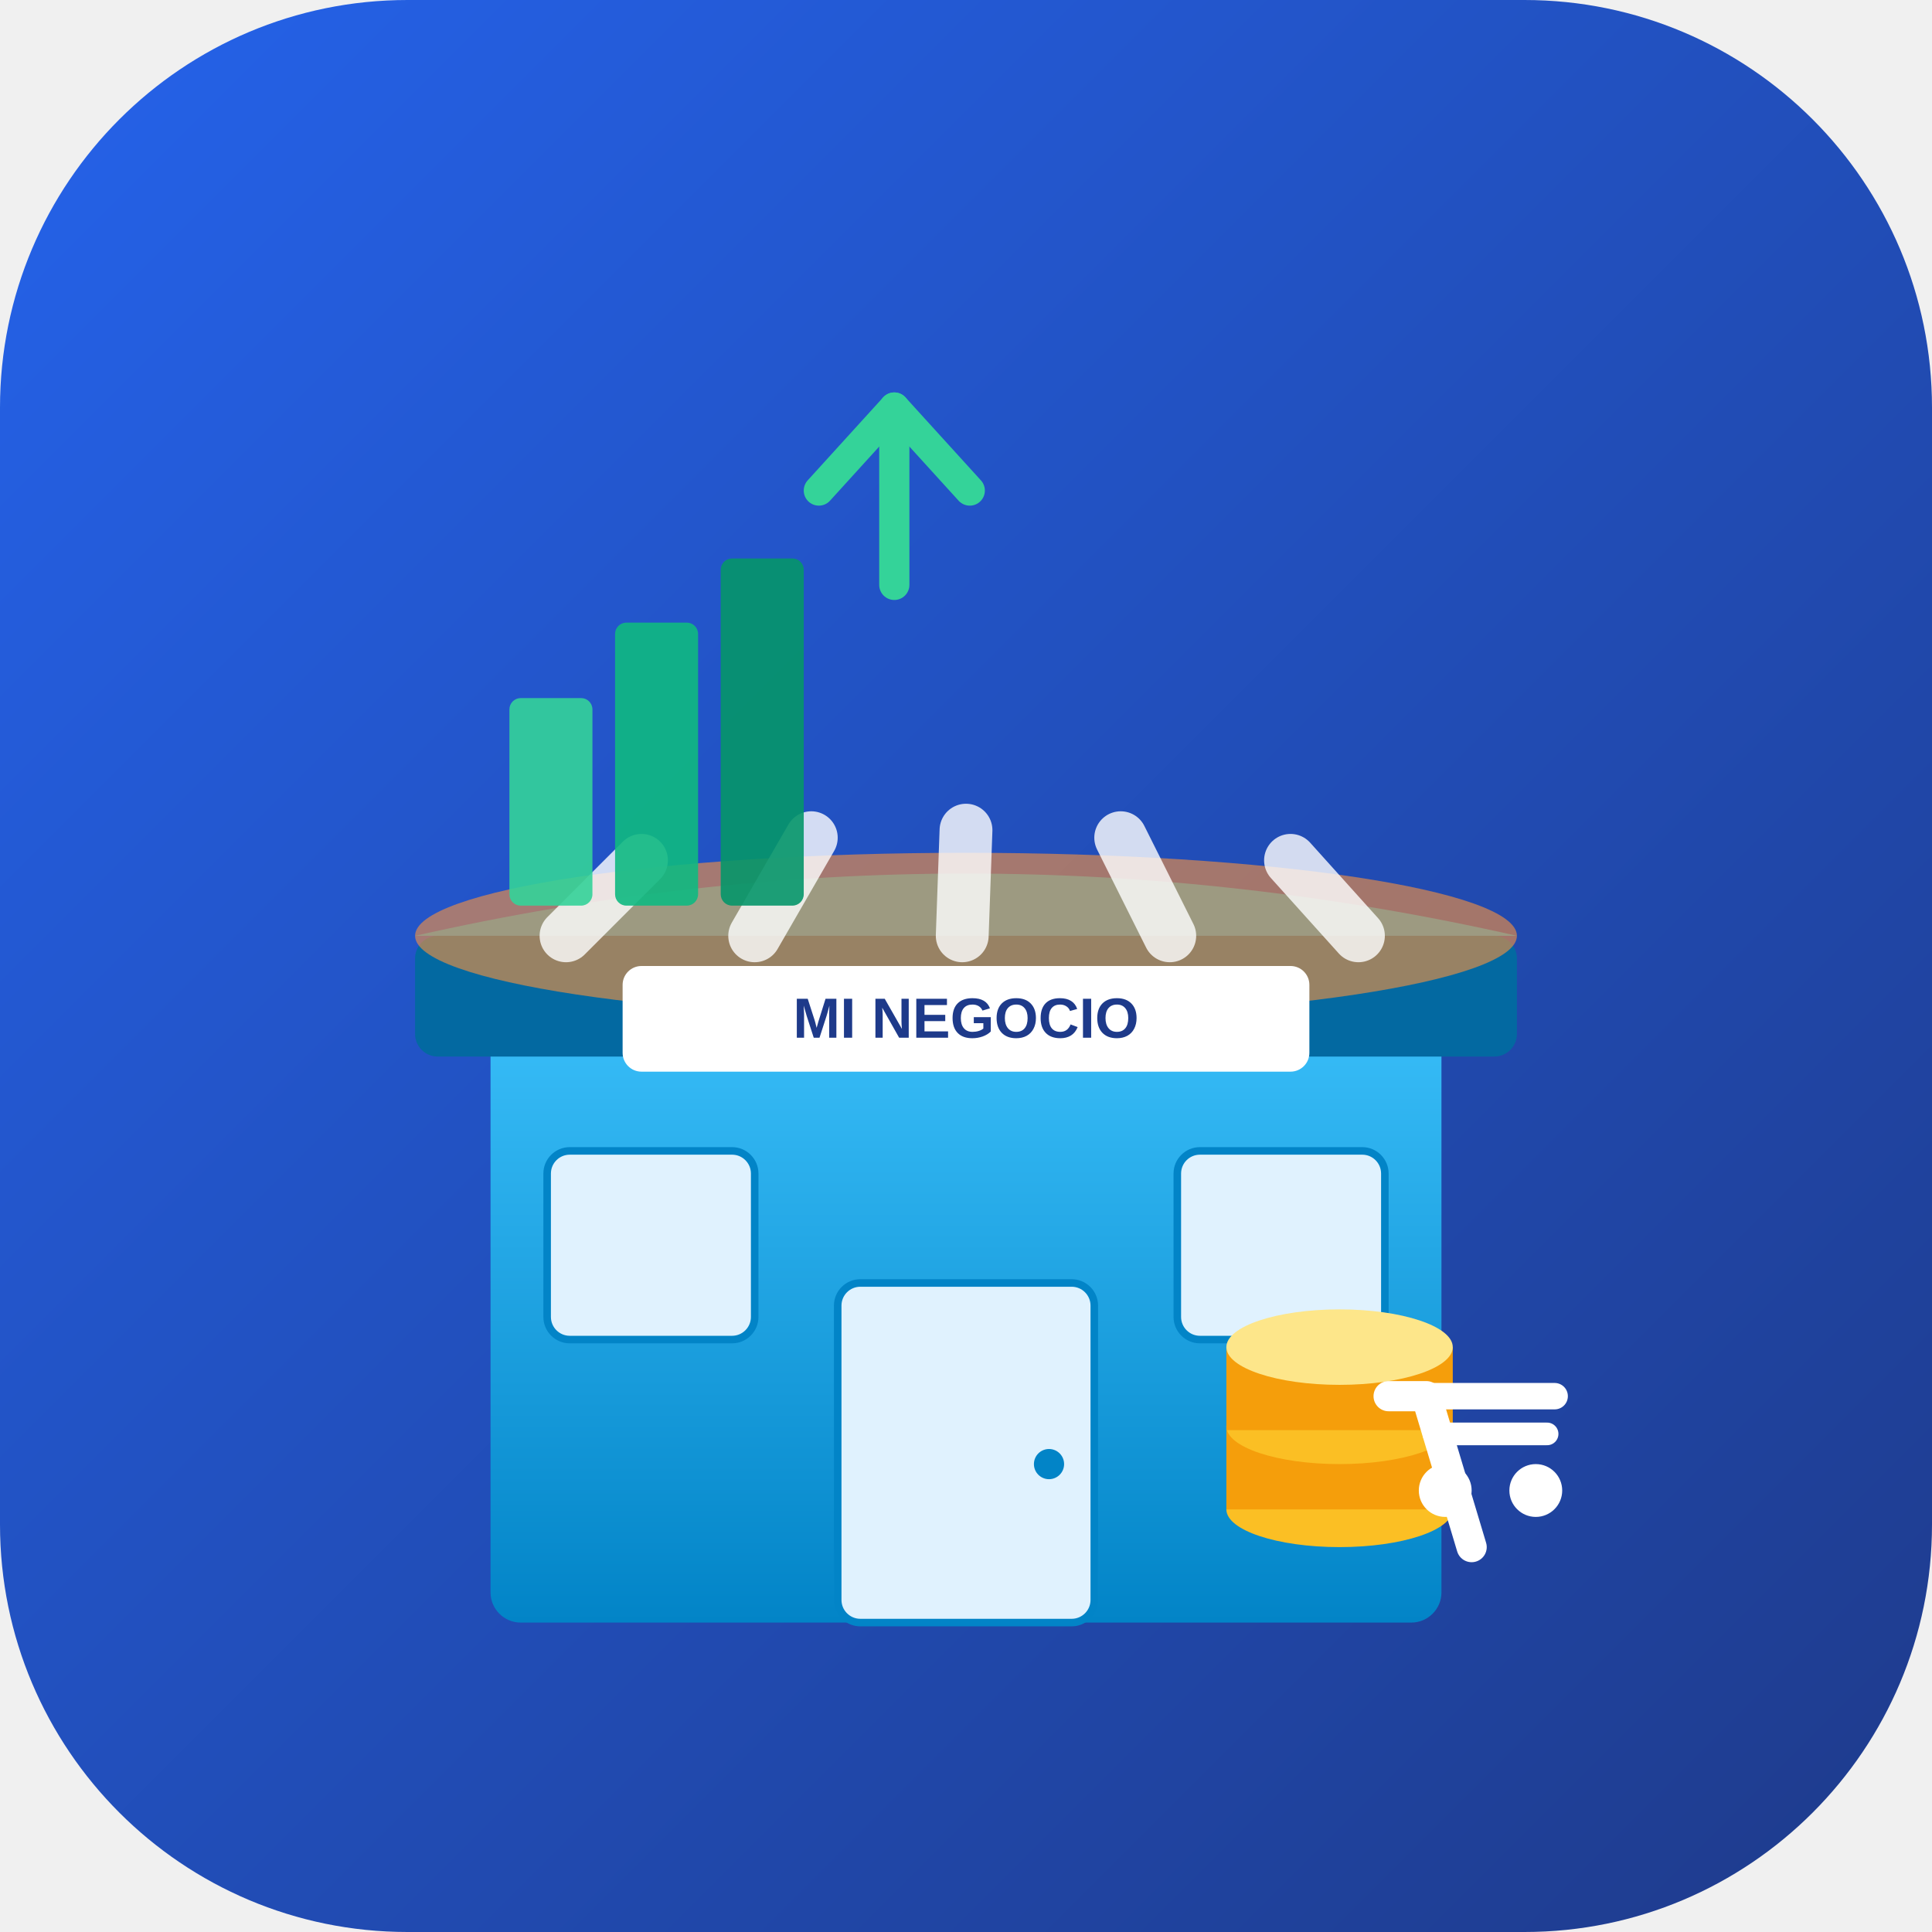
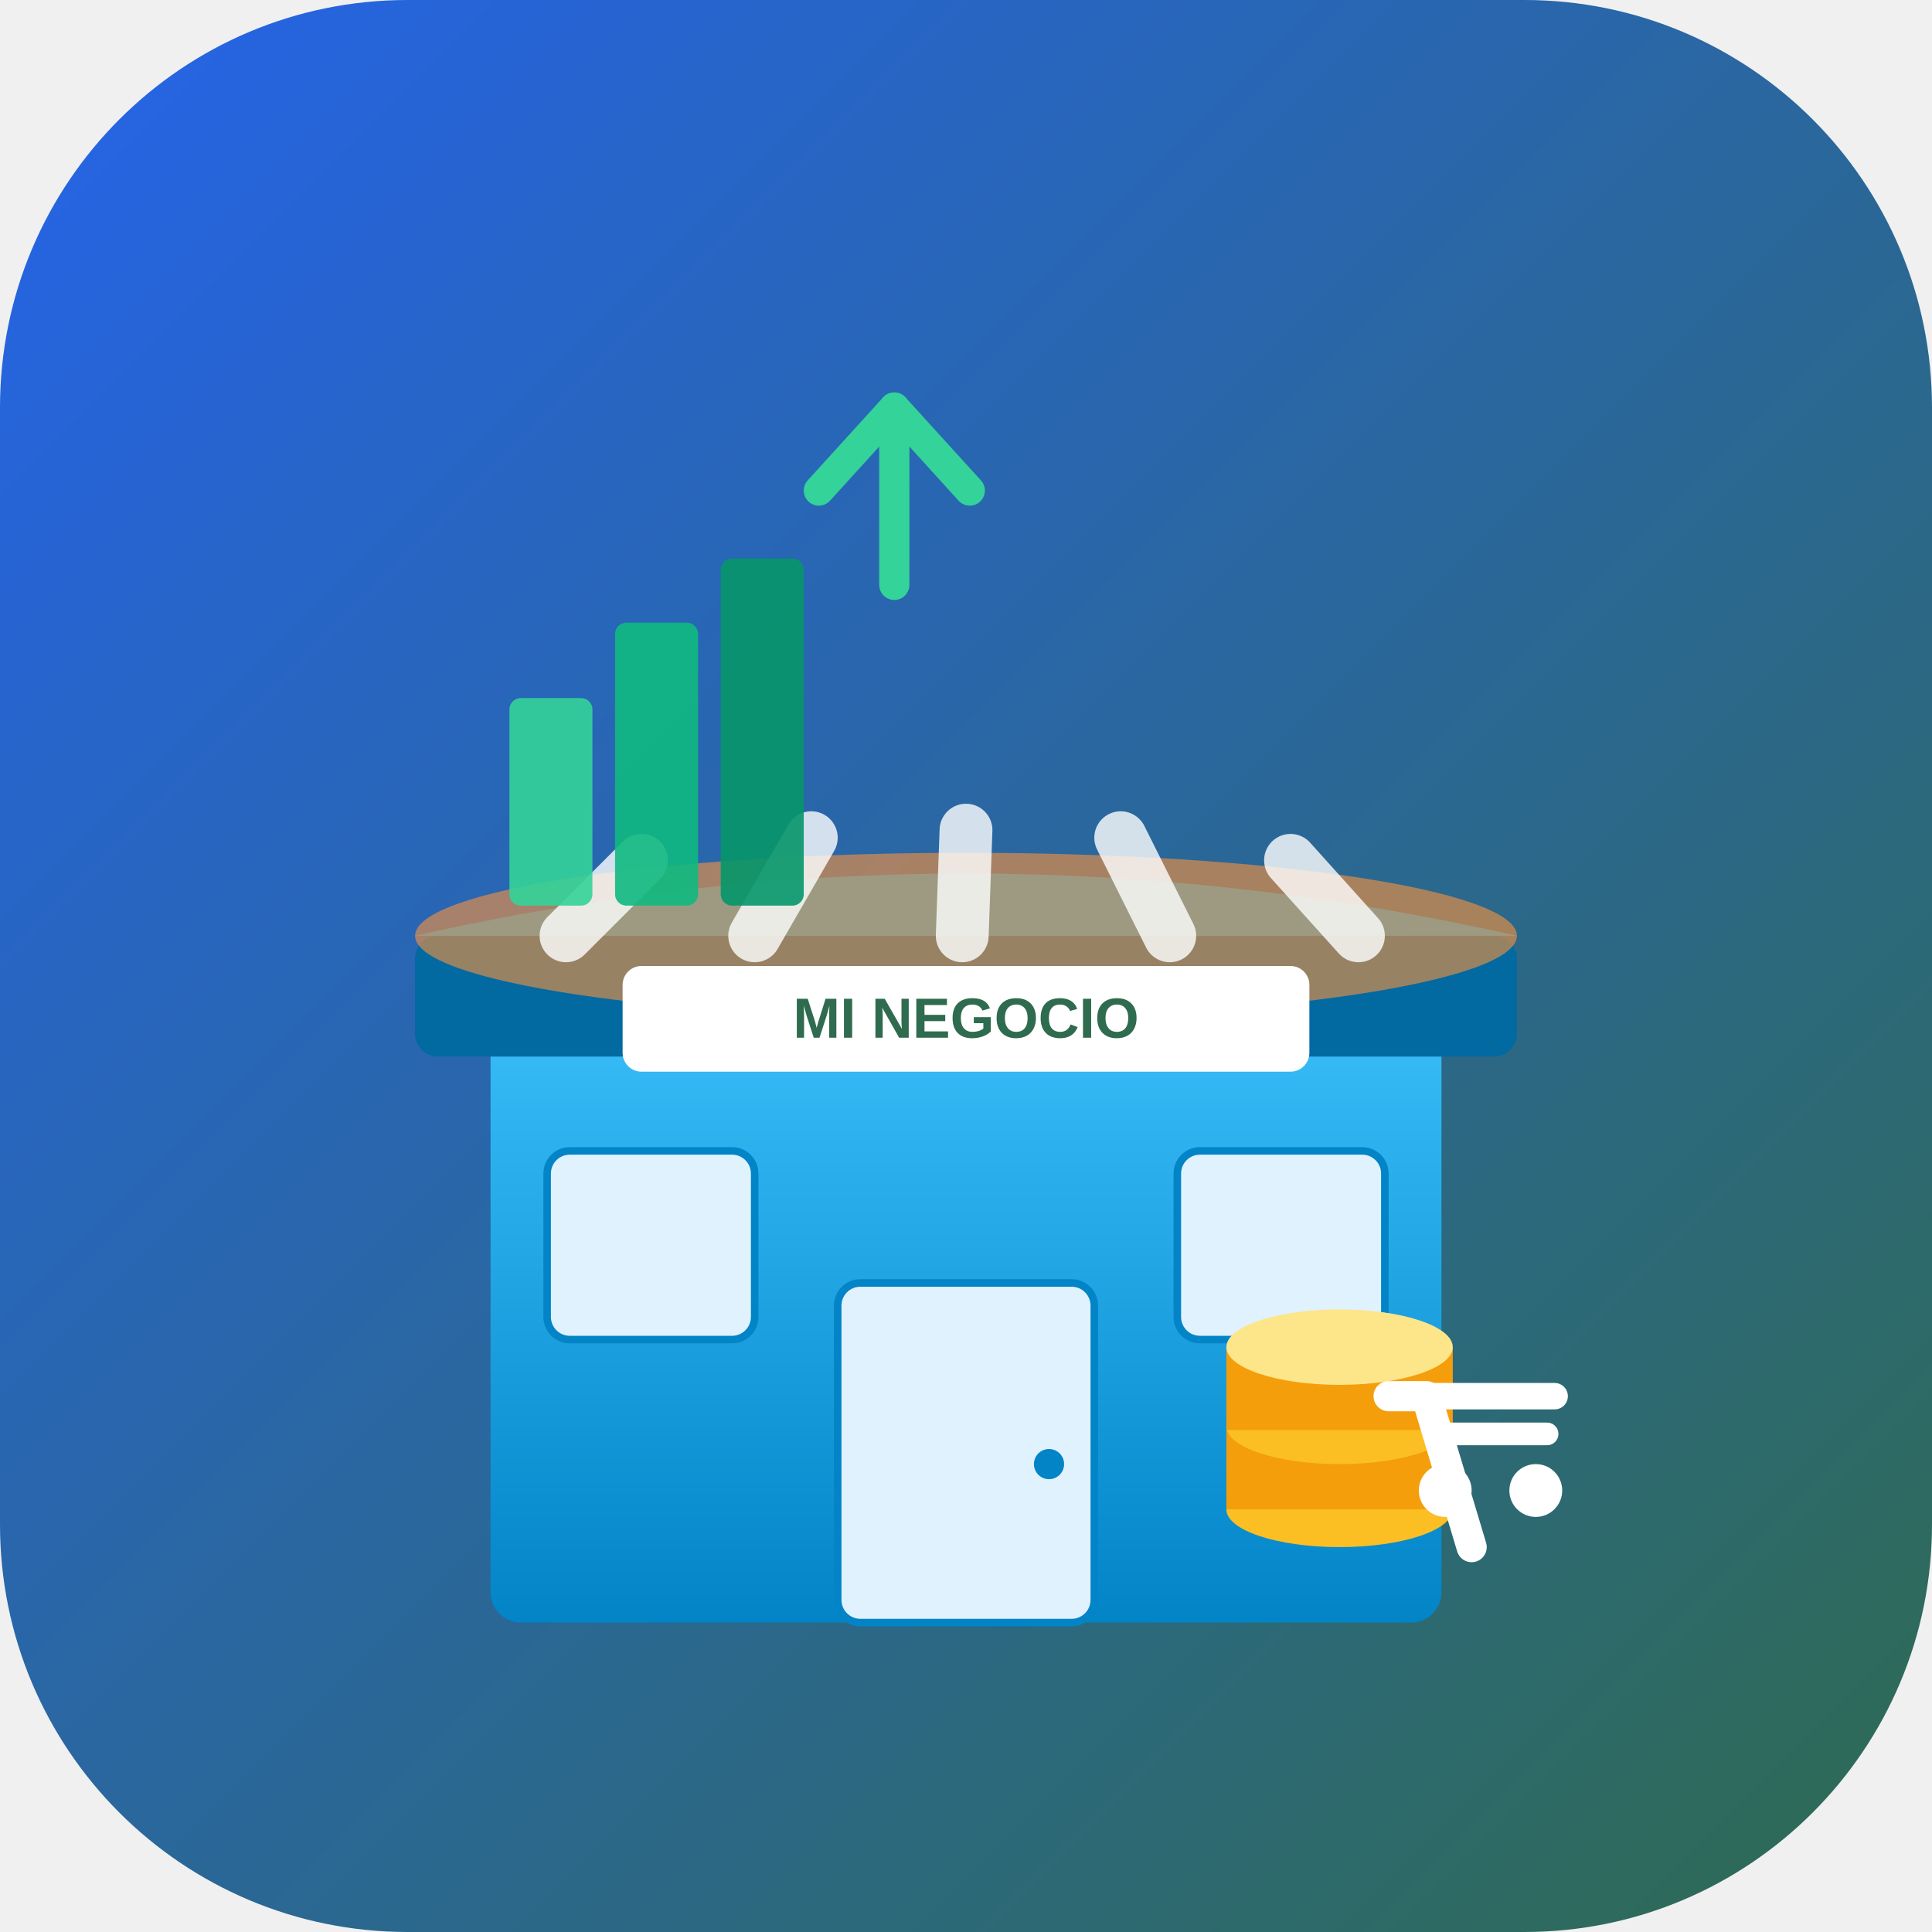
<svg xmlns="http://www.w3.org/2000/svg" viewBox="0 0 512 512" width="512" height="512">
  <defs>
    <linearGradient id="bg-grad" x1="0%" y1="0%" x2="100%" y2="100%">
      <stop offset="0%" stop-color="#2563eb" />
-       <stop offset="100%" stop-color="#1e3a8a" />
+       <stop offset="100%" stop-color="#2F6B4F" />
    </linearGradient>
    <linearGradient id="store-grad" x1="0%" y1="0%" x2="0%" y2="100%">
      <stop offset="0%" stop-color="#38bdf8" />
      <stop offset="100%" stop-color="#0284c7" />
    </linearGradient>
    <linearGradient id="awning-grad" x1="0%" y1="0%" x2="100%" y2="0%">
      <stop offset="0%" stop-color="#ffffff" />
      <stop offset="33%" stop-color="#fb923c" />
      <stop offset="66%" stop-color="#ffffff" />
      <stop offset="100%" stop-color="#fb923c" />
    </linearGradient>
  </defs>
  <rect width="512" height="512" rx="108" fill="url(#bg-grad)" />
  <rect x="130" y="270" width="252" height="160" rx="8" fill="url(#store-grad)" />
  <rect x="110" y="248" width="292" height="32" rx="6" fill="#0369a1" />
  <path d="M110 248 Q256 215 402 248 Z" fill="#0ea5e9" />
  <ellipse cx="256" cy="248" rx="146" ry="22" fill="#fb923c" opacity="0.6" />
  <path d="M150 248 L170 228" stroke="white" stroke-width="14" stroke-linecap="round" opacity="0.8" />
  <path d="M200 248 L215 222" stroke="white" stroke-width="14" stroke-linecap="round" opacity="0.8" />
  <path d="M255 248 L256 220" stroke="white" stroke-width="14" stroke-linecap="round" opacity="0.8" />
  <path d="M310 248 L297 222" stroke="white" stroke-width="14" stroke-linecap="round" opacity="0.8" />
  <path d="M360 248 L342 228" stroke="white" stroke-width="14" stroke-linecap="round" opacity="0.8" />
  <rect x="165" y="256" width="182" height="28" rx="5" fill="white" />
-   <text x="256" y="275" font-family="Arial, sans-serif" font-weight="bold" font-size="15" fill="#1e3a8a" text-anchor="middle">MI NEGOCIO</text>
+   <text x="256" y="275" font-family="Arial, sans-serif" font-weight="bold" font-size="15" fill="#2F6B4F" text-anchor="middle">MI NEGOCIO</text>
  <rect x="222" y="340" width="68" height="90" rx="6" fill="#e0f2fe" stroke="#0284c7" stroke-width="2" />
  <circle cx="278" cy="388" r="4" fill="#0284c7" />
  <rect x="145" y="305" width="55" height="50" rx="6" fill="#e0f2fe" stroke="#0284c7" stroke-width="2" />
  <rect x="312" y="305" width="55" height="50" rx="6" fill="#e0f2fe" stroke="#0284c7" stroke-width="2" />
  <rect x="135" y="185" width="22" height="55" rx="3" fill="#34d399" opacity="0.9" />
  <rect x="163" y="165" width="22" height="75" rx="3" fill="#10b981" opacity="0.9" />
  <rect x="191" y="148" width="22" height="92" rx="3" fill="#059669" opacity="0.9" />
  <path d="M217 130 L237 108 L257 130" fill="none" stroke="#34d399" stroke-width="8" stroke-linecap="round" stroke-linejoin="round" />
  <line x1="237" y1="108" x2="237" y2="155" stroke="#34d399" stroke-width="8" stroke-linecap="round" />
  <ellipse cx="355" cy="400" rx="30" ry="10" fill="#fbbf24" />
  <rect x="325" y="378" width="60" height="22" rx="0" fill="#f59e0b" />
  <ellipse cx="355" cy="378" rx="30" ry="10" fill="#fbbf24" />
  <rect x="325" y="357" width="60" height="22" rx="0" fill="#f59e0b" />
  <ellipse cx="355" cy="357" rx="30" ry="10" fill="#fde68a" />
  <path d="M390 410 L378 370 L368 370" fill="none" stroke="white" stroke-width="8" stroke-linecap="round" stroke-linejoin="round" />
  <line x1="378" y1="370" x2="412" y2="370" stroke="white" stroke-width="7" stroke-linecap="round" />
  <line x1="380" y1="380" x2="410" y2="380" stroke="white" stroke-width="6" stroke-linecap="round" />
  <circle cx="383" cy="395" r="7" fill="white" />
  <circle cx="407" cy="395" r="7" fill="white" />
</svg>
